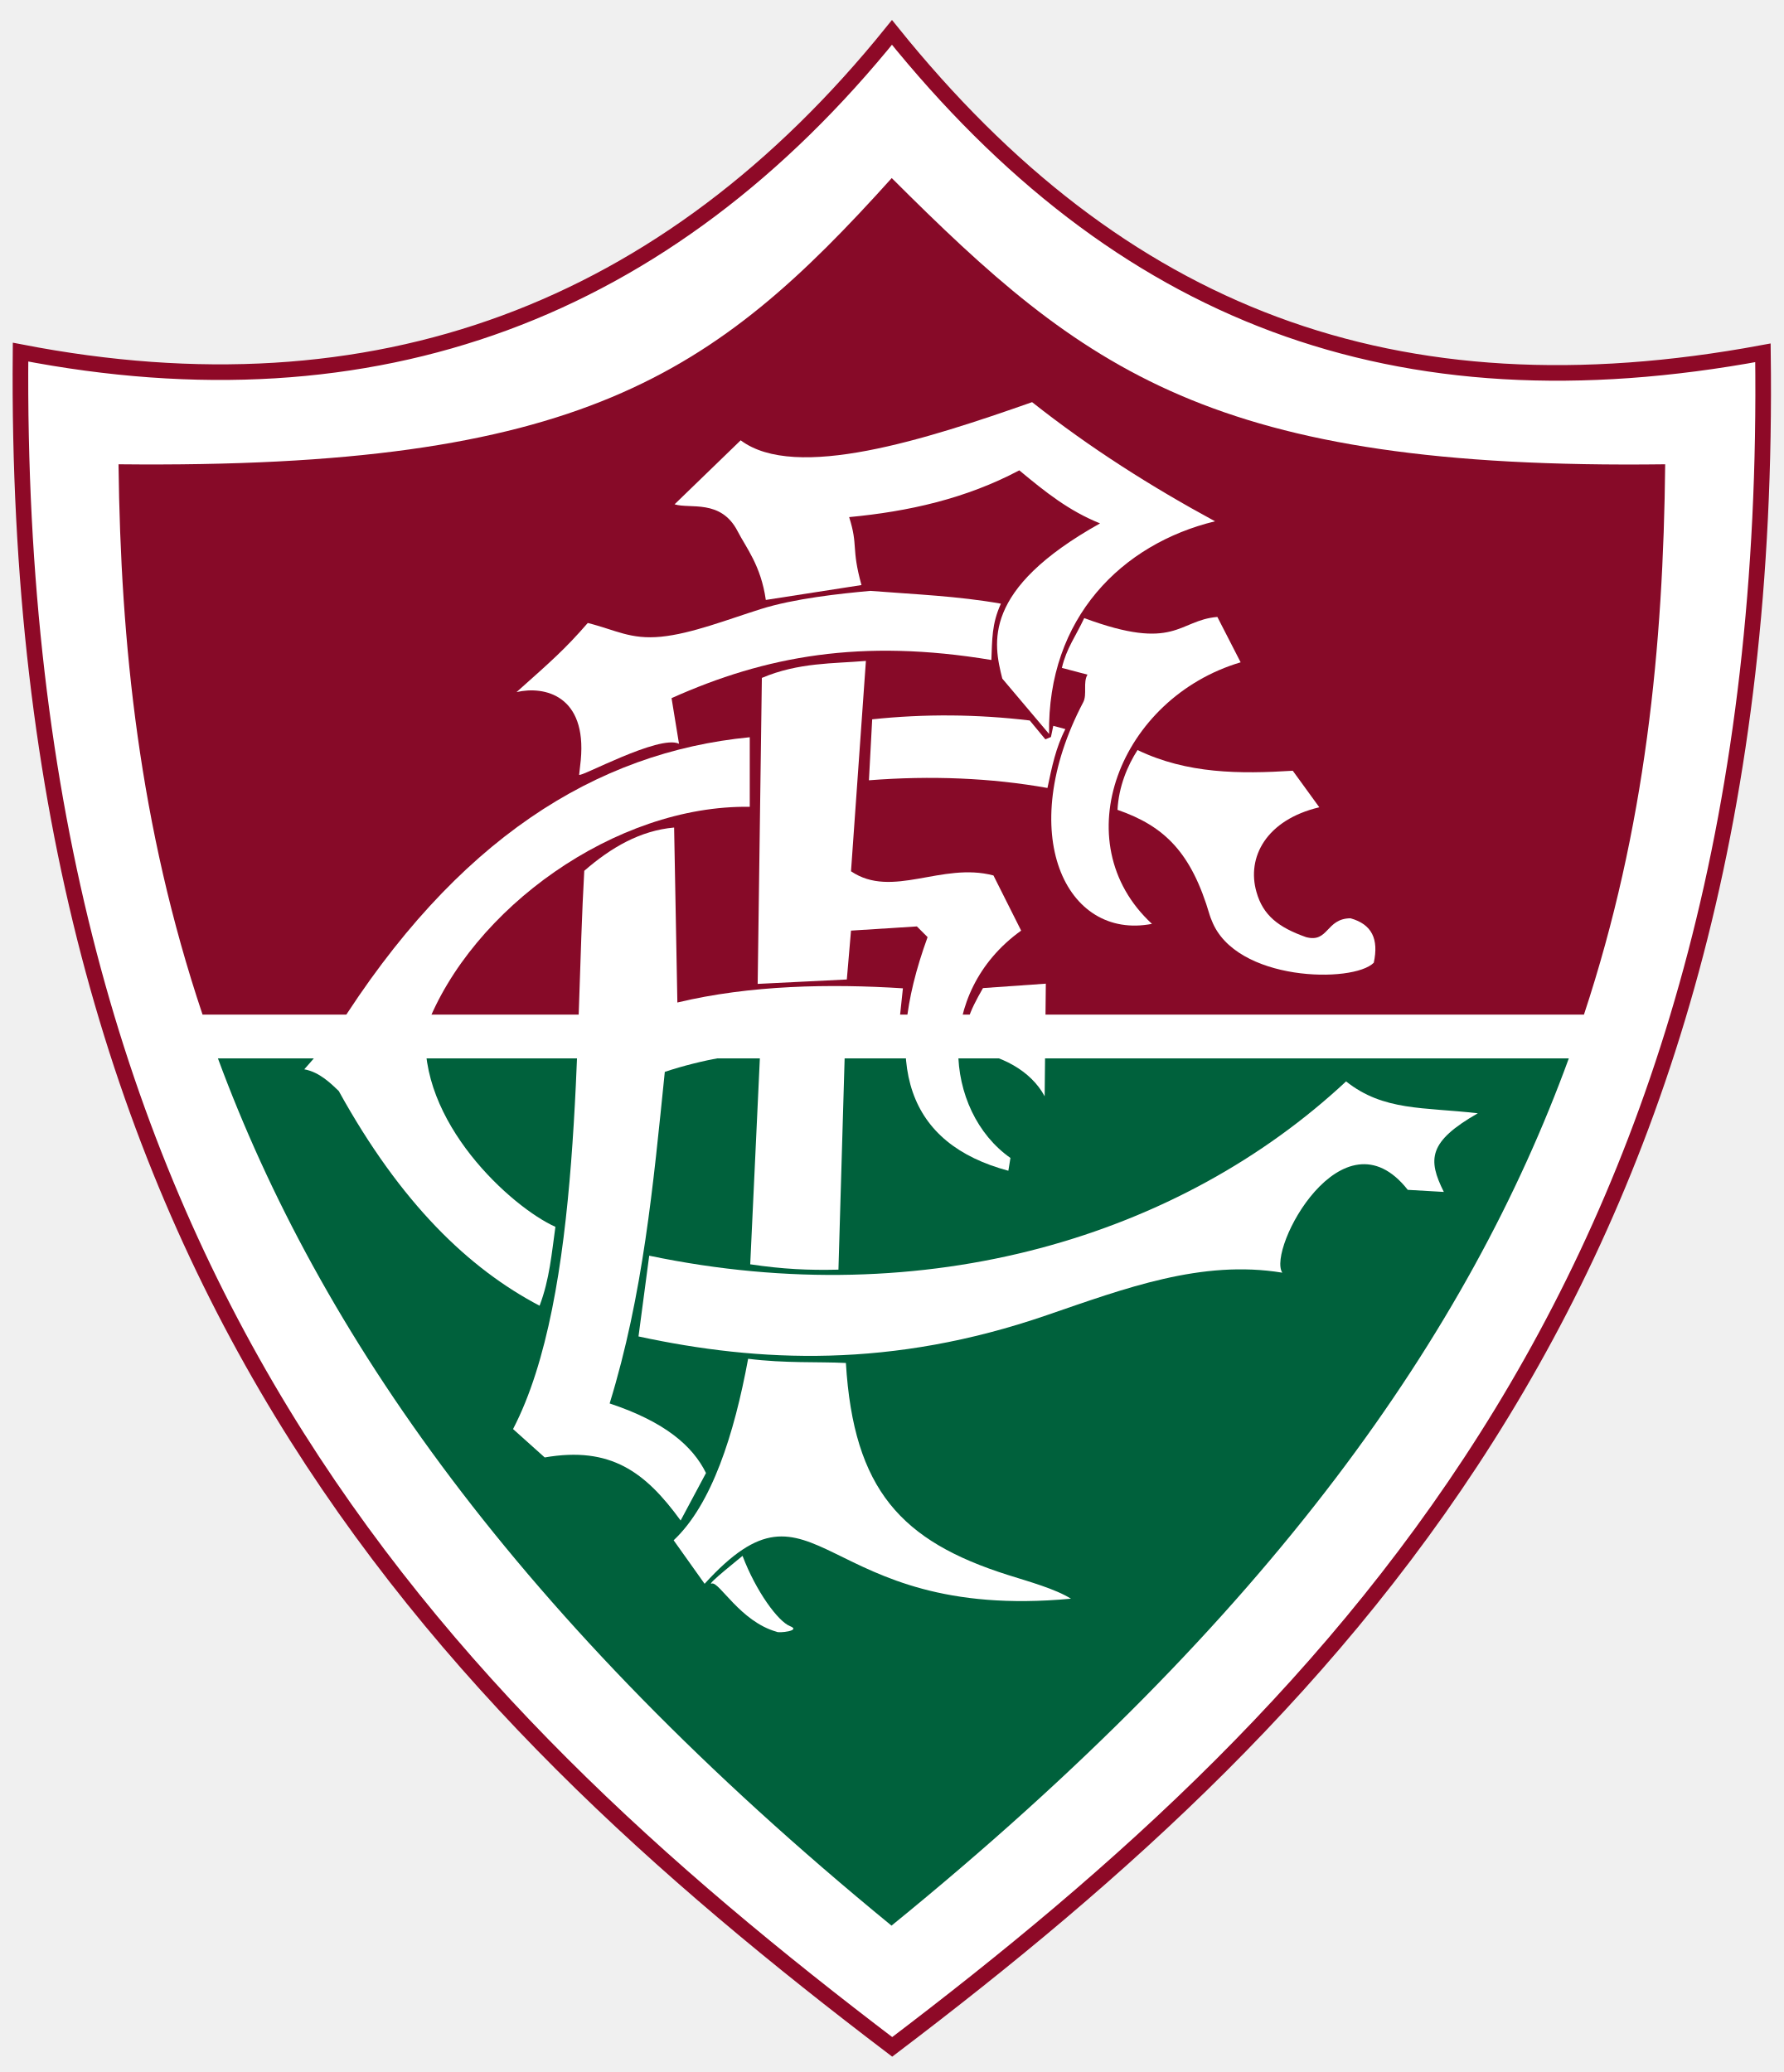
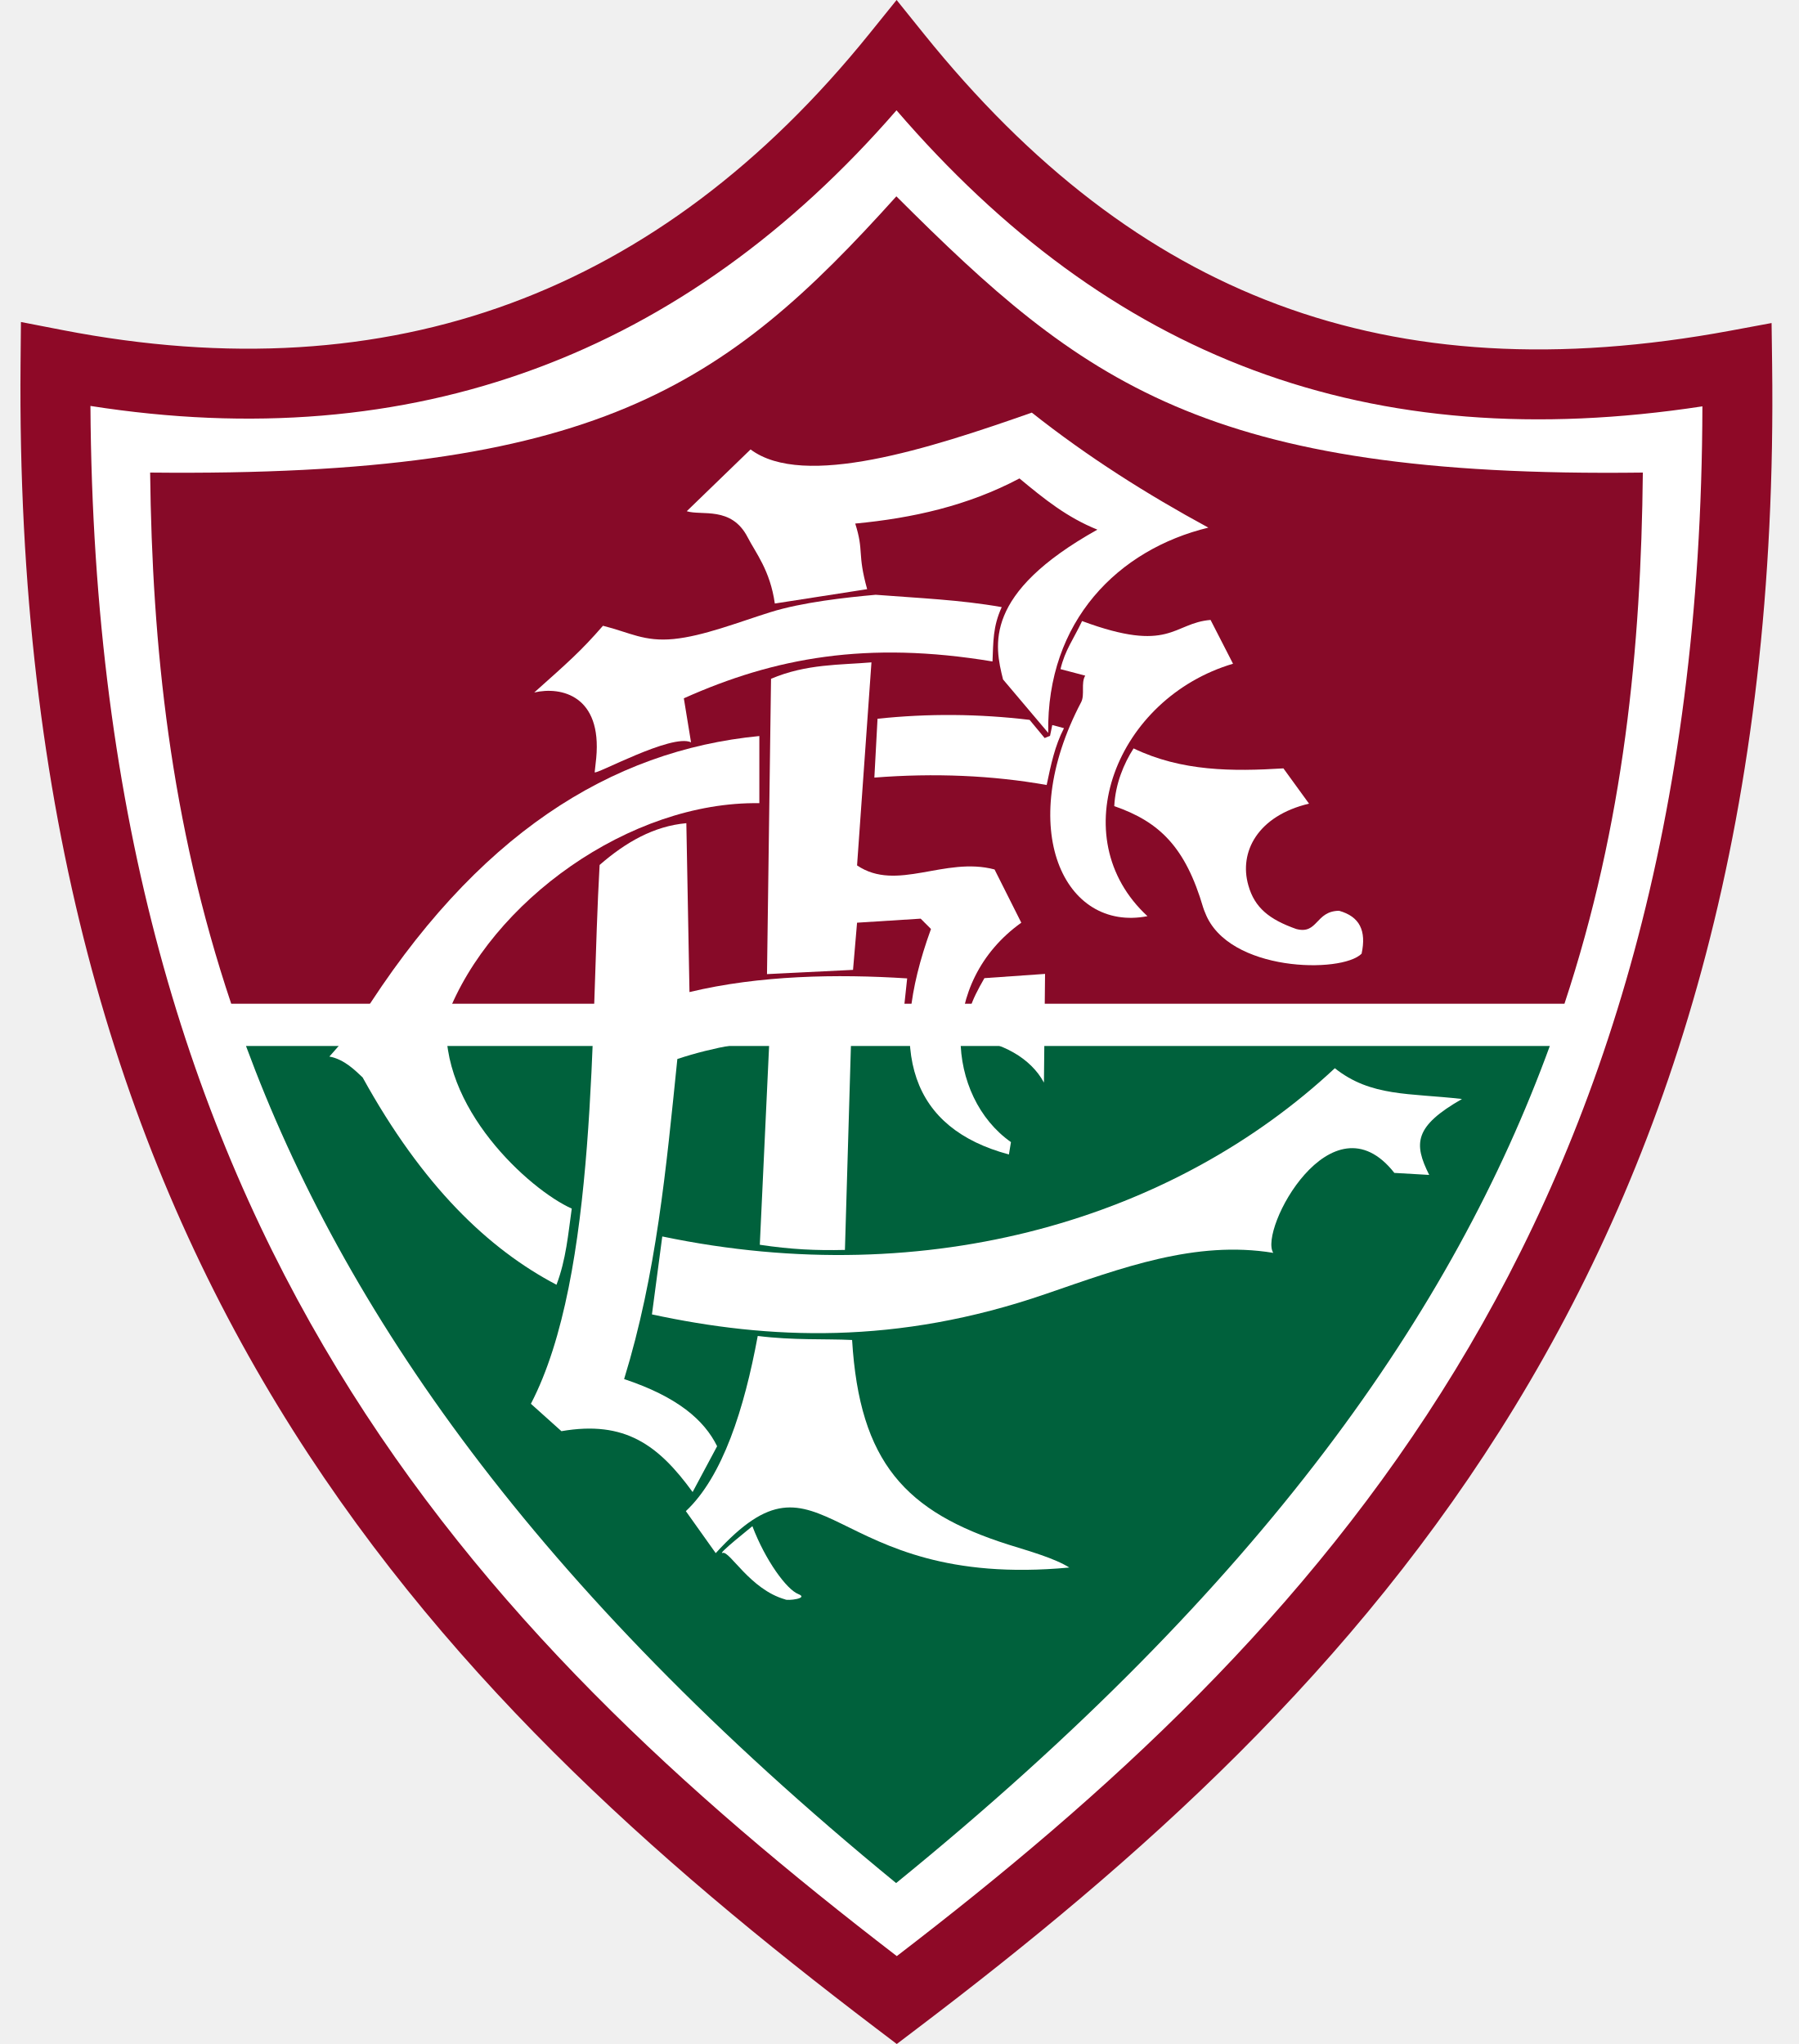
- <svg xmlns="http://www.w3.org/2000/svg" version="1.1" id="svg2" x="0px" y="0px" viewBox="-300 446 295.9 343.9" enable-background="new -300 446 295.9 343.9" xml:space="preserve">
-   <g id="g10" transform="matrix(1.25,0,0,-1.25,-0.6528325,350.8197)">
-     <g id="g12" transform="scale(0.1,0.1)">
-       <g id="g3081" transform="matrix(3.08978,0,0,3.08978,-59.13507,-459.0161)">
-         <path id="path14" fill="#FFFFFF" d="M-372.7-111.8c-96.9-120.1-222-167-374.4-137.4     c-3.5-393.1,177.8-578.8,374.5-728.3C-178-829.9,6.6-641.1,1.5-249.5C-156.8-278.9-274.9-233.3-372.7-111.8" />
-         <path id="path16" fill="none" stroke="#8E0927" stroke-width="6.705" stroke-miterlimit="2.613" d="     M-372.7-111.8c-96.9-120.1-222-167-374.4-137.4c-3.5-393.1,177.8-578.8,374.5-728.3C-178-829.9,6.6-641.1,1.5-249.5     C-156.8-278.9-274.9-233.3-372.7-111.8L-372.7-111.8z" />
-         <path id="path18" fill="#00613C" d="M-81.9-552.7c-42.9-117.6-127.6-239.8-291-372.7     C-534.3-793.2-619-670-662.3-552.7H-81.9" />
-         <path id="path20" fill="#870A28" d="M-705-297.4c198.6-2.1,255.7,38,332.2,123     c82.6-82.5,137.4-125.5,332.3-123c-0.8-78.1-8.4-156.3-34.9-236.5h-593.5C-696.1-452.8-704.1-374.3-705-297.4" />
-         <path id="path22" fill="#FFFFFF" d="M-466.1-314.6c6.6-2.1,19.9,2.4,27.1-11.6     c3.6-7,10-14.7,12.1-29.5l41.1,6.4c-4.5,16.2-1.3,16.6-5.3,29.2c25.4,2.4,50.1,7.9,73.1,20.1c11.3-9.4,21.3-17.4,34.7-22.8     c-51-28.5-45.8-51.6-42-66.7l20.1-23.8c-0.8,49.9,31.3,81.7,71.3,91.4c-27.3,14.8-53.7,31.5-78.6,51.2     c-45.5-16-101.6-34.1-125.2-16.4L-466.1-314.6" />
-         <path id="path24" fill="#FFFFFF" d="M-507.1-430.8c-0.1-1.6,34.4,17.4,42.9,13.3l-3.2,19.6     c40.4,18.1,81.5,25.7,137.4,16.4c0.4,8.8,0.1,15.4,4.1,24.2c-18.6,3.3-37.1,4-56.1,5.5c-13.2-1.2-32.7-3.3-47-7.8     c-14.3-4.5-29.8-10.6-42.9-11.9c-13.2-1.3-19.5,2.9-31.5,5.9c-9.9-11.4-15.7-16.4-30.6-29.7c12.1,2.8,30.2-1.5,27.6-29.2     L-507.1-430.8" />
-         <path id="path26" fill="#FFFFFF" d="M-290.1-363.5c39.3-14.6,40.3-0.9,57.2,0.5l10-19.5     c-51.9-15.4-76.2-77.2-38.1-112.4c-37.1-7.2-59.1,39-29.5,95.3c1.7,3.3-0.2,8.5,1.8,11.8l-11,2.9     C-297.7-376.4-293.9-371.6-290.1-363.5" />
-         <path id="path28" fill="#FFFFFF" d="M-267.2-420.2c-4.3-6.7-8.1-15.7-8.6-25.7     c20.2-7,31.7-18.3,39.6-45.2c0.2-0.8,0.6-1.6,0.9-2.4c10.2-26.3,60.8-27,69.6-18.1c2.2,10.2-0.8,16.5-10,19.1     c-10.6-0.1-9.4-10.7-19.1-8.1c-11.9,4.2-18.5,9.4-21.3,19.4c-4.3,14.9,4.2,31,27,36.4l-11.4,15.7     C-223.1-430.5-245.8-430.5-267.2-420.2" />
-         <path id="path30" fill="#FFFFFF" d="M-298.2-411.2l-5.2,1.4l-1-4.8l-2.4-1l-6.7,8.1     c-22.6,2.7-45.1,2.9-67.7,0.5l-1.4-26.2c26.7,2.1,52.6,1,76.7-3.3C-304-427.5-302.3-419.1-298.2-411.2" />
-         <path id="path32" fill="#FFFFFF" d="M-428.6-389.2l-1.8-131.5l38.3,1.9l1.8,21l28.3,1.8     l4.6-4.6c-20.1-55.3-8.5-88.8,34.7-100.4l0.9,5.5c-28.6,20.1-32.8,70.9,4.6,97.7l-11.9,23.7c-22.2,5.9-43.5-10.2-61.2,1.8     l6.4,90.4C-397.8-383.1-412.8-382.5-428.6-389.2" />
-         <path id="path34" fill="#FFFFFF" d="M-477-637.5l-4.6-34.7c51.9-11.2,108.8-13.8,175.3,9.1     c33.8,11.6,66.6,24,101.3,18.3c-6.6,10,25.9,71.2,53.9,35.6l15.5-0.9c-7,14-6.7,21.6,14.6,33.8c-23.4,2.7-40.5,0.9-56.6,13.7     C-248.6-628.9-357.5-662.5-477-637.5" />
-         <path id="path36" fill="#FFFFFF" d="M-333.6-522.5c-5.9-10.3-8.7-16.6-7.3-26.9     c14.9-1.4,28-8.7,33.8-19.6l0.5,48.4L-333.6-522.5" />
-         <path id="path38" fill="#FFFFFF" d="M-429.4-551.4l-4.2-89.8c14.1-2.1,25-2.6,37.9-2.3     l2.7,92.2L-429.4-551.4" />
-         <path id="path40" fill="#FFFFFF" d="M-434.5-681.8c16-2,29.8-1.2,42-1.8     c3.3-54.6,23.9-76.6,69.6-91.1c9.2-2.9,20.4-6,27.1-10.2c-109-10.2-108.7,59.9-157.4,6.4l-13.3,18.7     C-450.1-744.4-440.5-714.3-434.5-681.8" />
-         <path id="path42" fill="#FFFFFF" d="M-433.8-414.7c-66-6.4-126.2-43.8-177.8-126.2     c-4-5.8-12.1-14.8-13.6-16.5c6.7-1.2,11.7-6.4,14.8-9.3c26.7-48.4,56-76.4,86.3-92.3c4.3,11.3,5.2,22.6,6.8,33.9     c-18.8,8.4-59.5,45.2-55.6,85.5c19.5,51.3,81.6,95.9,139.1,95L-433.8-414.7" />
-         <path id="path44" fill="#FFFFFF" d="M-504.9-472.1c11.6,10.1,24.1,17.3,38.6,18.6l1.4-75.2     c31.2,7.5,65.7,8.1,96.9,6.1l-2.6-24.4c-31.9-0.7-67.2-0.7-99.7-11.5c-5-48.9-9.3-95.7-23.7-142.5c23.8-7.9,35.7-18.3,41.4-29.9     l-10.9-20.4c-15.2,20.9-30.1,32-58.4,27.1l-13.6,12.2C-505.7-654.7-509-543.6-504.9-472.1" />
-         <path id="path46" fill="#FFFFFF" d="M-450.1-778.4c3.1,1,12.2-16.3,27.8-20.7     c0.8-0.7,10.9,0.4,5.8,2.4s-14.6,14.9-20.4,30.2C-436.8-766.5-453.1-779.4-450.1-778.4" />
-       </g>
-     </g>
-   </g>
+ <svg xmlns="http://www.w3.org/2000/svg" width="66" height="75" viewBox="0 0 66 75" fill="none">
+   <path d="M32.893 2.045C24.907 11.942 14.597 15.807 2.037 13.368C1.749 45.764 16.69 61.069 32.901 73.389C48.938 61.225 64.152 45.666 63.731 13.393C50.685 15.816 40.953 12.058 32.893 2.045Z" fill="white" />
+   <path fill-rule="evenodd" clip-rule="evenodd" d="M32.894 0L33.892 1.24C37.81 6.109 42.08 9.389 46.89 11.18C51.699 12.971 57.151 13.31 63.497 12.131L64.994 11.853L65.014 13.376C65.227 29.733 61.474 41.932 55.583 51.599C49.704 61.247 41.742 68.293 33.676 74.411L32.9 75L32.124 74.411C23.973 68.215 16.035 61.193 10.185 51.574C4.324 41.934 0.608 29.769 0.754 13.357L0.768 11.815L2.282 12.109C8.367 13.291 13.842 12.935 18.736 11.129C23.63 9.323 28.022 6.038 31.894 1.239L32.894 0ZM3.318 14.895C3.41 30.106 6.967 41.342 12.378 50.24C17.799 59.156 25.129 65.803 32.901 71.775C40.592 65.876 47.943 59.206 53.392 50.264C58.834 41.335 62.423 30.065 62.456 14.91C56.37 15.839 50.924 15.42 45.994 13.585C41.085 11.757 36.774 8.557 32.89 4.047C29.011 8.515 24.589 11.705 19.624 13.536C14.653 15.371 9.205 15.818 3.318 14.895Z" fill="#8E0927" />
+   <path d="M56.858 38.38C53.322 48.072 46.342 58.143 32.876 69.095C19.574 58.2 12.594 48.047 9.025 38.38H56.858Z" fill="#00613C" />
+   <path d="M5.508 17.34C21.875 17.513 26.581 14.209 32.885 7.204C39.693 14.003 44.209 17.546 60.271 17.34C60.205 23.777 59.579 30.221 57.395 36.831H8.483C6.241 30.147 5.582 23.678 5.508 17.34Z" fill="#870A28" />
+   <path d="M25.195 18.758C25.739 18.931 26.835 18.56 27.429 19.714C27.725 20.291 28.253 20.925 28.426 22.145L31.813 21.618C31.442 20.282 31.706 20.25 31.376 19.211C33.469 19.013 35.505 18.56 37.401 17.555C38.332 18.329 39.156 18.989 40.26 19.434C36.057 21.782 36.486 23.686 36.799 24.931L38.456 26.892C38.39 22.78 41.035 20.159 44.331 19.36C42.082 18.14 39.906 16.764 37.854 15.14C34.104 16.459 29.481 17.95 27.536 16.491L25.195 18.758Z" fill="white" />
+   <path d="M21.817 28.334C21.808 28.466 24.651 26.9 25.352 27.238L25.088 25.623C28.418 24.131 31.805 23.505 36.412 24.271C36.445 23.546 36.42 23.002 36.75 22.277C35.217 22.005 33.692 21.947 32.126 21.824C31.038 21.922 29.431 22.096 28.253 22.466C27.074 22.837 25.797 23.34 24.717 23.447C23.63 23.554 23.11 23.208 22.121 22.961C21.305 23.9 20.828 24.312 19.6 25.409C20.597 25.178 22.088 25.532 21.874 27.815L21.817 28.334Z" fill="white" />
+   <path d="M39.698 22.788C42.937 23.991 43.02 22.862 44.412 22.747L45.236 24.354C40.959 25.623 38.957 30.716 42.097 33.617C39.039 34.21 37.226 30.403 39.665 25.763C39.806 25.491 39.649 25.062 39.814 24.791L38.907 24.552C39.072 23.851 39.385 23.455 39.698 22.788Z" fill="white" />
+   <path d="M41.588 27.461C41.233 28.013 40.92 28.755 40.879 29.579C42.544 30.155 43.491 31.087 44.142 33.304C44.159 33.37 44.192 33.435 44.217 33.501C45.057 35.669 49.227 35.727 49.953 34.993C50.134 34.153 49.887 33.633 49.128 33.419C48.255 33.427 48.354 34.301 47.554 34.087C46.574 33.74 46.03 33.312 45.799 32.488C45.445 31.26 46.145 29.933 48.024 29.488L47.085 28.194C45.222 28.309 43.351 28.309 41.588 27.461Z" fill="white" />
+   <path d="M39.034 26.719L38.605 26.604L38.523 26.999L38.325 27.081L37.773 26.414C35.91 26.191 34.056 26.175 32.194 26.373L32.078 28.532C34.279 28.359 36.413 28.45 38.399 28.804C38.556 28.062 38.696 27.37 39.034 26.719Z" fill="white" />
+   <path d="M28.287 24.906L28.139 35.743L31.295 35.587L31.443 33.856L33.776 33.708L34.155 34.087C32.498 38.644 33.454 41.405 37.014 42.361L37.089 41.907C34.732 40.251 34.386 36.065 37.468 33.856L36.487 31.903C34.657 31.416 32.902 32.743 31.443 31.754L31.971 24.304C30.825 24.403 29.589 24.354 28.287 24.906Z" fill="white" />
+   <path d="M24.297 45.369L23.918 48.229C28.195 49.152 32.885 49.366 38.365 47.479C41.15 46.523 43.854 45.501 46.713 45.971C46.169 45.146 48.848 40.103 51.155 43.037L52.433 43.111C51.856 41.957 51.88 41.331 53.636 40.325C51.708 40.103 50.298 40.251 48.971 39.196C43.12 44.66 34.145 47.429 24.297 45.369Z" fill="white" />
+   <path d="M36.115 35.891C35.629 36.74 35.398 37.259 35.514 38.108C36.742 38.224 37.821 38.825 38.299 39.724L38.34 35.735L36.115 35.891Z" fill="white" />
+   <path d="M28.221 38.273L27.875 45.674C29.037 45.847 29.935 45.888 30.998 45.863L31.221 38.265L28.221 38.273Z" fill="white" />
+   <path d="M27.799 49.02C29.118 49.185 30.255 49.119 31.261 49.168C31.533 53.668 33.23 55.481 36.996 56.676C37.755 56.915 38.678 57.17 39.23 57.517C30.247 58.357 30.272 52.58 26.258 56.989L25.162 55.448C26.514 54.179 27.305 51.698 27.799 49.02Z" fill="white" />
+   <path d="M27.858 27.007C22.419 27.535 17.457 30.617 13.205 37.408C12.875 37.886 12.208 38.627 12.084 38.768C12.636 38.867 13.048 39.295 13.304 39.534C15.504 43.523 17.919 45.83 20.416 47.141C20.77 46.209 20.844 45.278 20.976 44.347C19.427 43.655 16.073 40.622 16.394 37.301C18.001 33.073 23.119 29.397 27.858 29.471V27.007Z" fill="white" />
+   <path d="M21.998 31.738C22.954 30.905 23.985 30.312 25.18 30.205L25.295 36.402C27.866 35.784 30.709 35.735 33.281 35.9L33.066 37.911C30.437 37.968 27.528 37.968 24.85 38.858C24.438 42.888 24.083 46.745 22.897 50.602C24.858 51.253 25.839 52.11 26.309 53.066L25.41 54.747C24.158 53.025 22.93 52.11 20.597 52.514L19.477 51.509C21.933 46.786 21.66 37.63 21.998 31.738Z" fill="white" />
+   <path d="M26.515 56.981C26.77 56.898 27.52 58.324 28.806 58.687C28.872 58.744 29.704 58.654 29.284 58.489C28.863 58.324 28.081 57.261 27.603 56C27.611 56 26.267 57.063 26.515 56.981Z" fill="white" />
</svg>
